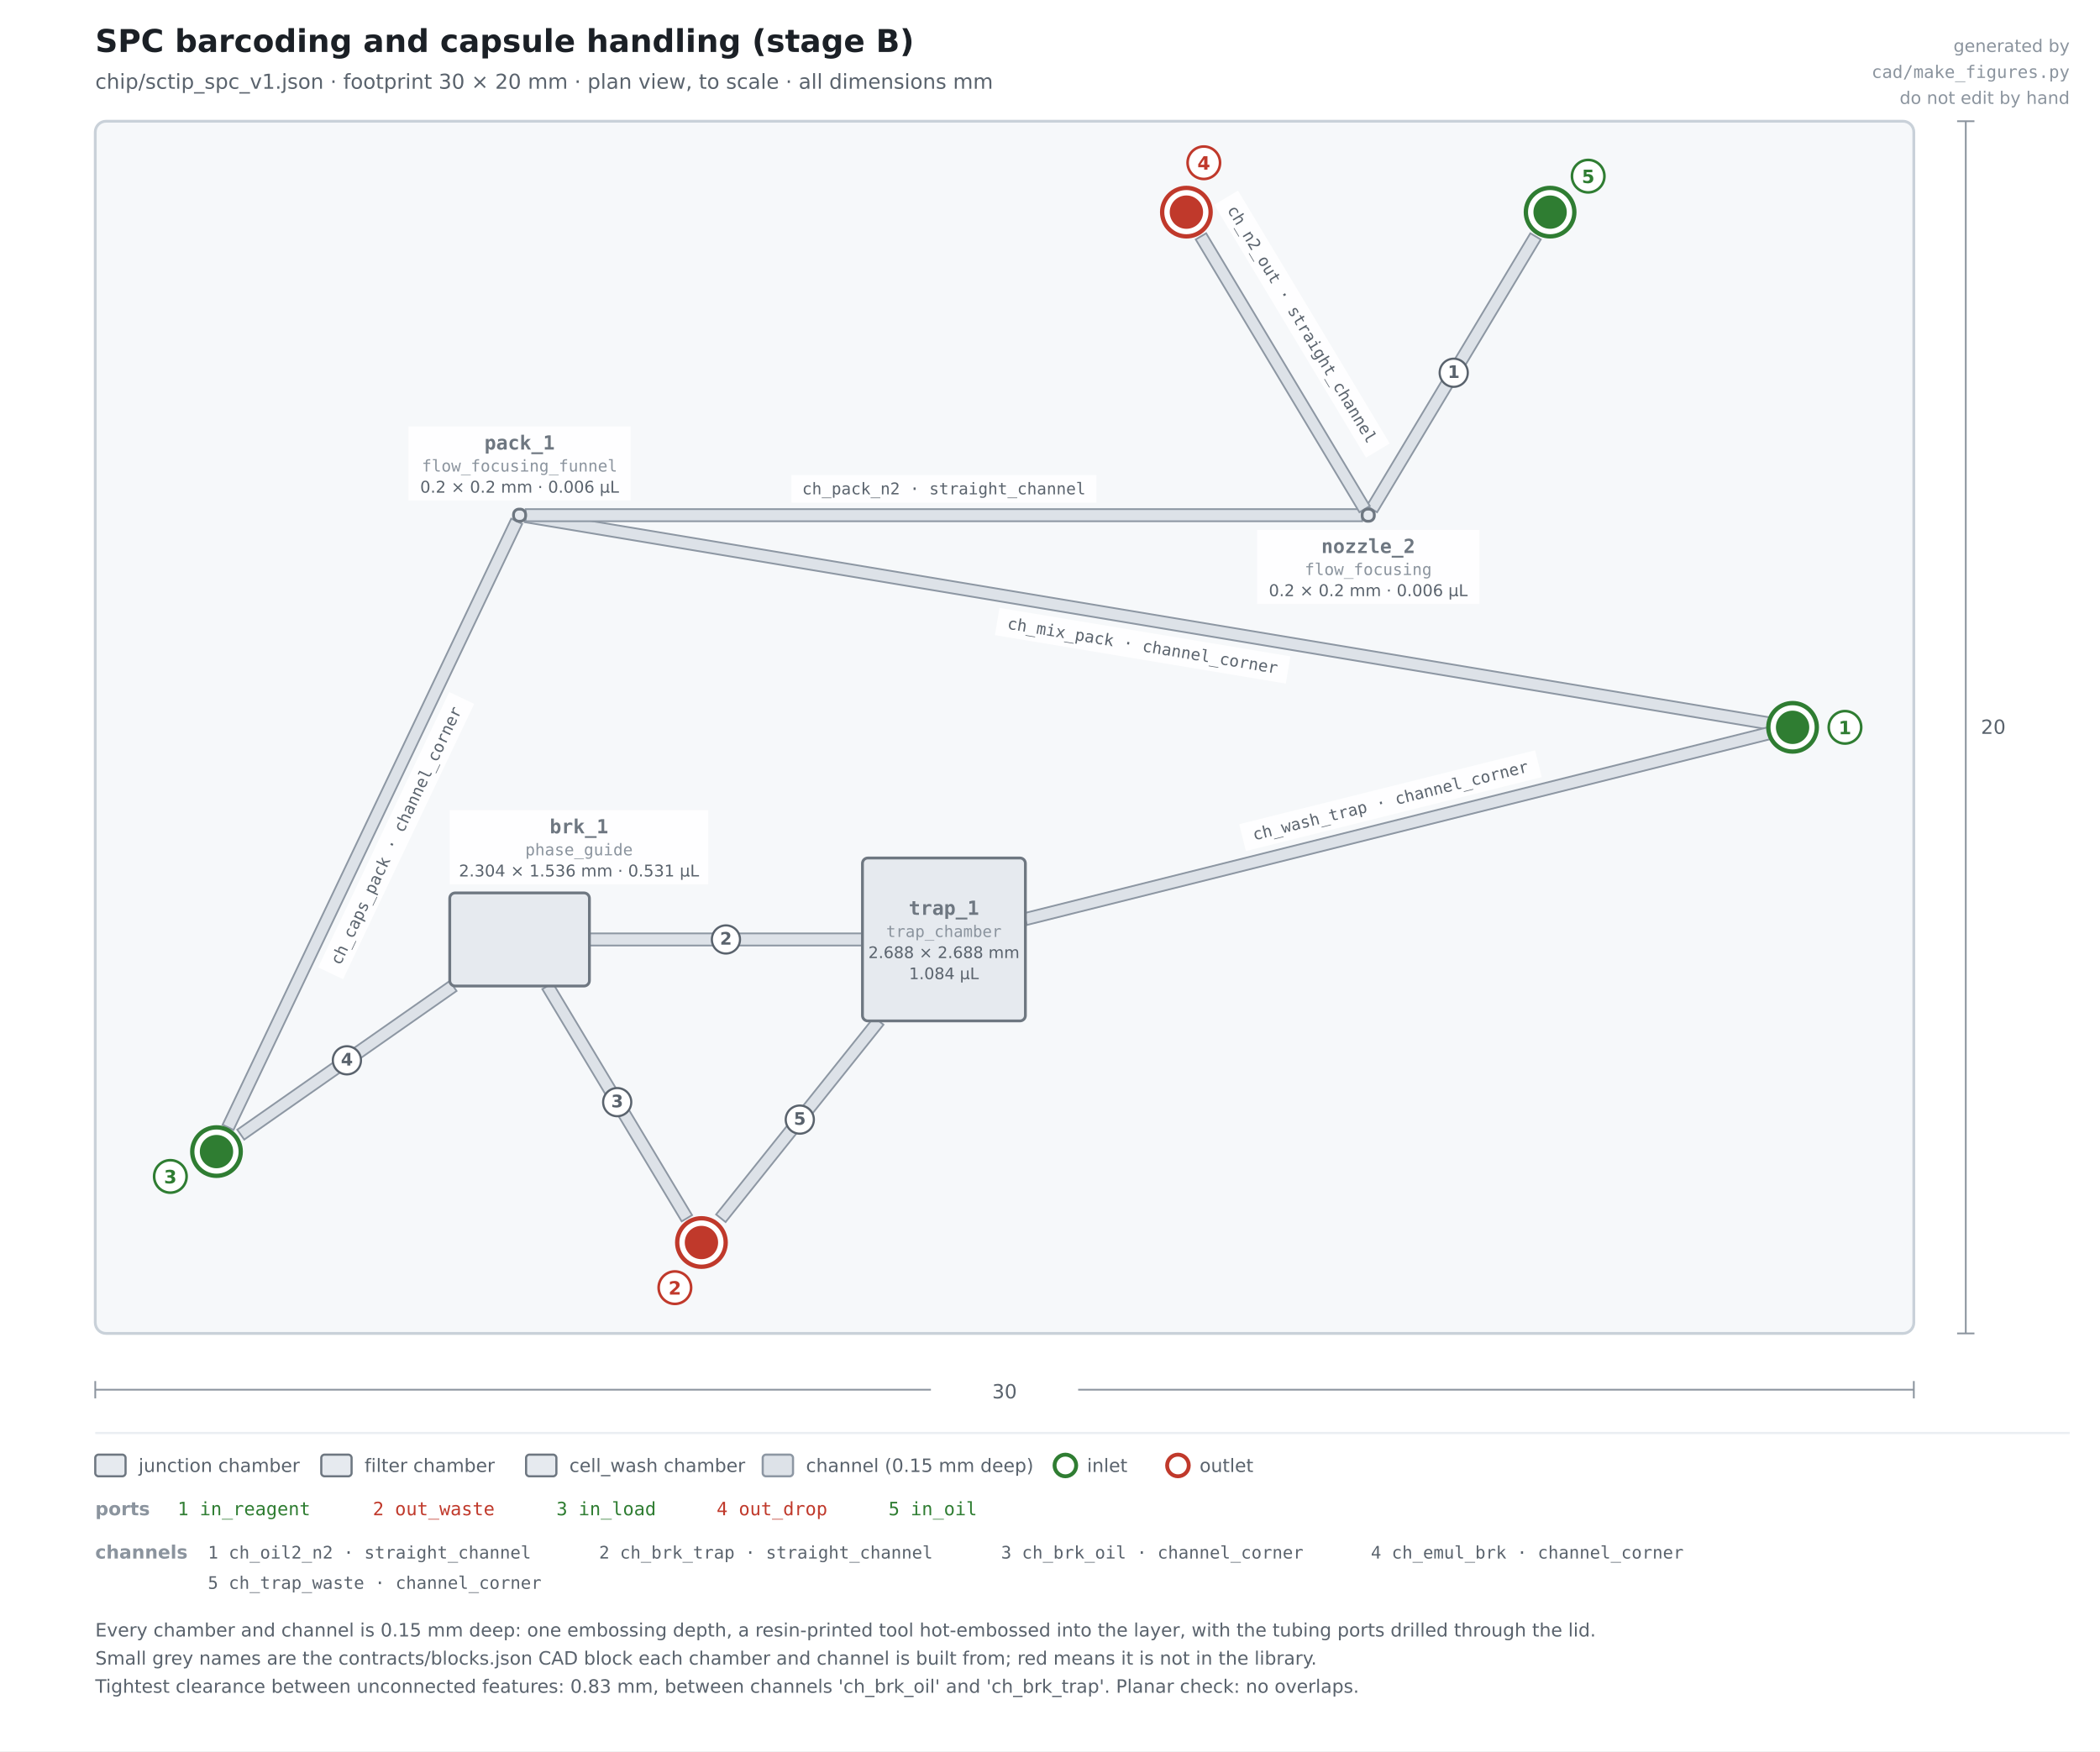
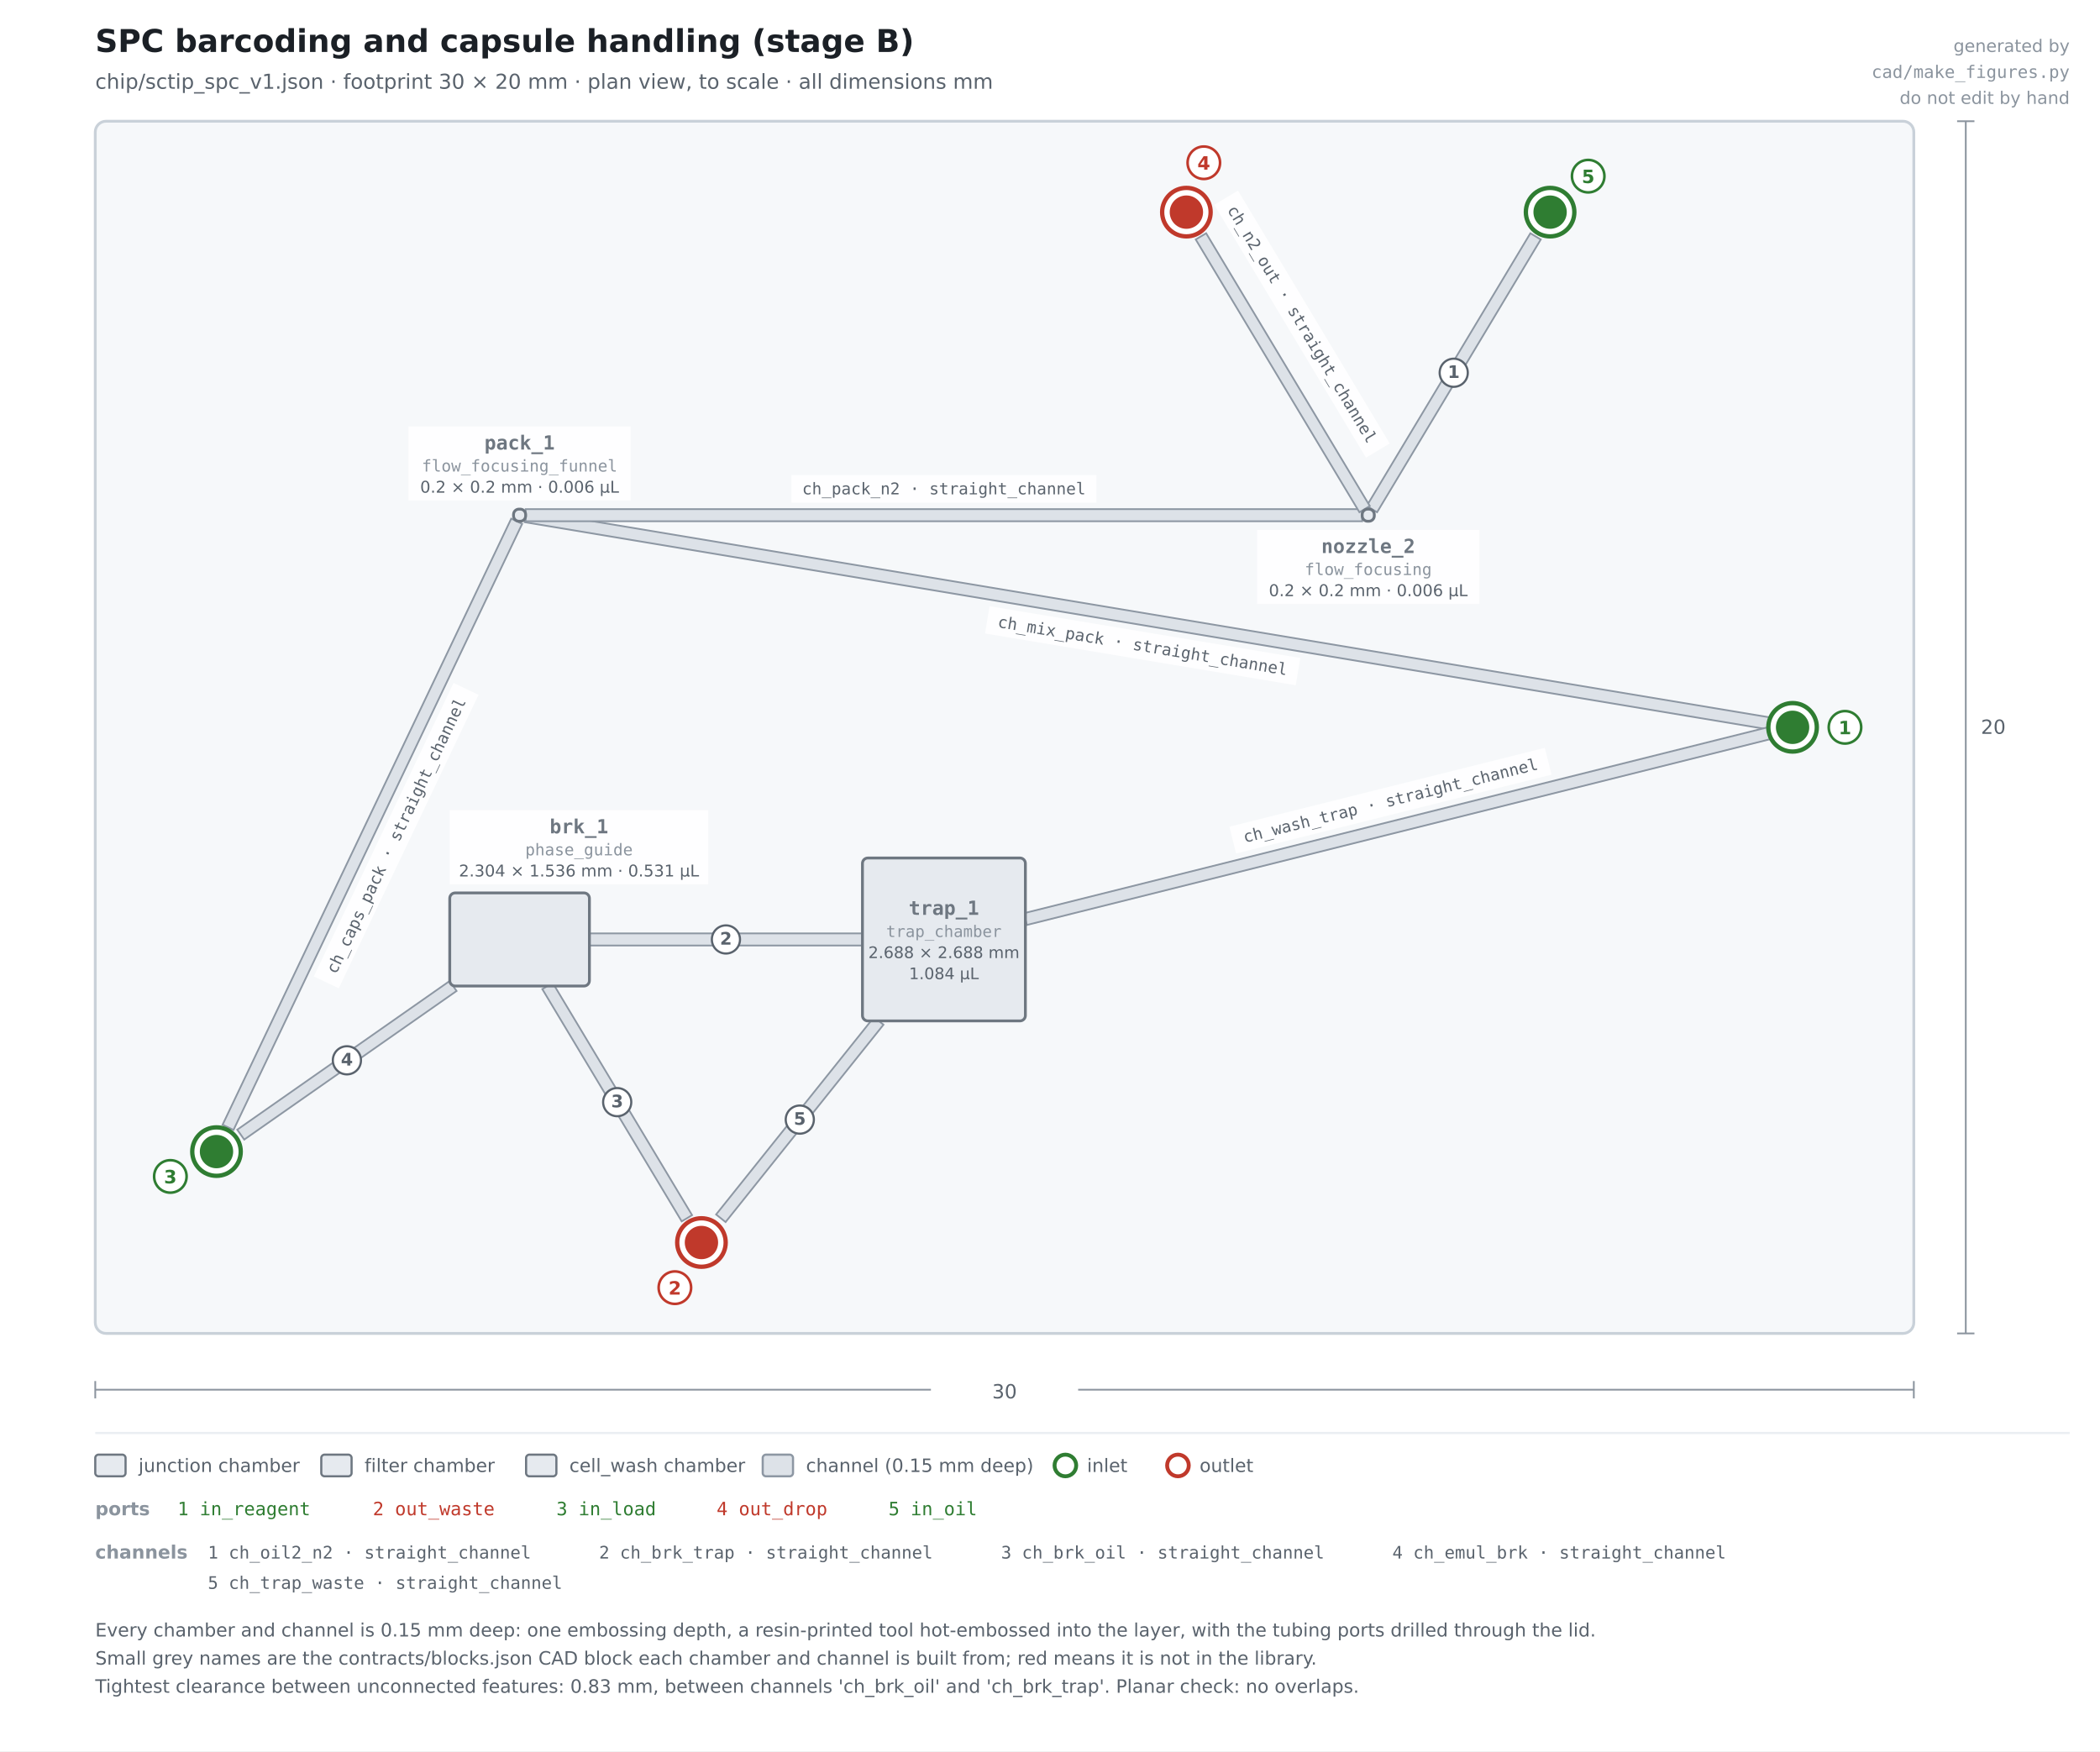
<svg xmlns="http://www.w3.org/2000/svg" width="970" height="809" viewBox="0 0 970 809" role="img" aria-label="sctip_spc_v1: plan view">
  <rect width="970" height="809" fill="#ffffff" />
  <text x="44" y="24" font-family="DejaVu Sans, Helvetica, Arial, sans-serif" font-size="14.5" fill="#1b2026" text-anchor="start" font-weight="bold">SPC barcoding and capsule handling (stage B)</text>
  <text x="44" y="41" font-family="DejaVu Sans, Helvetica, Arial, sans-serif" font-size="9.5" fill="#5a636d" text-anchor="start">chip/sctip_spc_v1.json   ·   footprint 30 × 20 mm   ·   plan view, to scale   ·   all dimensions mm</text>
  <text x="956" y="24" font-family="DejaVu Sans, Helvetica, Arial, sans-serif" font-size="8" fill="#8b949e" text-anchor="end">generated by</text>
  <text x="956" y="36" font-family="ui-monospace, SFMono-Regular, Menlo, monospace" font-size="8" fill="#8b949e" text-anchor="end">cad/make_figures.py</text>
  <text x="956" y="48" font-family="DejaVu Sans, Helvetica, Arial, sans-serif" font-size="8" fill="#8b949e" text-anchor="end">do not edit by hand</text>
  <rect x="44" y="56" width="840" height="560" fill="#f6f8fa" stroke="#c9d1d9" stroke-width="1.3" rx="5" />
  <polygon points="102.81,519.6 236.14,239.6 241.19,242 107.86,522" fill="#dde2e8" stroke="#8d97a3" stroke-width="0.8" />
  <polygon points="816.34,336.9 242.34,241.23 243.26,235.7 817.26,331.37" fill="#dde2e8" stroke="#8d97a3" stroke-width="0.8" />
  <polygon points="242.8,235.2 629.2,235.2 629.2,240.8 242.8,240.8" fill="#dde2e8" stroke="#8d97a3" stroke-width="0.8" />
  <polygon points="711.68,110.64 636.08,236.64 631.28,233.76 706.88,107.76" fill="#dde2e8" stroke="#8d97a3" stroke-width="0.8" />
  <polygon points="627.92,236.64 552.32,110.64 557.12,107.76 632.72,233.76" fill="#dde2e8" stroke="#8d97a3" stroke-width="0.8" />
  <polygon points="109.59,521.87 207.67,453.21 210.89,457.8 112.81,526.45" fill="#dde2e8" stroke="#8d97a3" stroke-width="0.8" />
  <polygon points="255.3,454.06 319.68,561.36 314.88,564.24 250.5,456.94" fill="#dde2e8" stroke="#8d97a3" stroke-width="0.8" />
  <polygon points="272.26,431.2 398.37,431.2 398.37,436.8 272.26,436.8" fill="#dde2e8" stroke="#8d97a3" stroke-width="0.8" />
  <polygon points="817.48,341.52 474.31,427.31 472.95,421.88 816.12,336.08" fill="#dde2e8" stroke="#8d97a3" stroke-width="0.8" />
  <polygon points="408.08,473.38 335.15,564.55 330.77,561.05 403.71,469.88" fill="#dde2e8" stroke="#8d97a3" stroke-width="0.8" />
  <rect x="237.2" y="235.2" width="5.6" height="5.6" fill="#e6eaef" stroke="#6e7781" stroke-width="1.3" rx="2.5" />
  <rect x="629.2" y="235.2" width="5.6" height="5.6" fill="#e6eaef" stroke="#6e7781" stroke-width="1.3" rx="2.5" />
  <rect x="207.74" y="412.5" width="64.51" height="43.01" fill="#e6eaef" stroke="#6e7781" stroke-width="1.3" rx="2.5" />
  <rect x="398.37" y="396.37" width="75.26" height="75.26" fill="#e6eaef" stroke="#6e7781" stroke-width="1.3" rx="2.5" />
  <text x="436" y="422.63" font-family="ui-monospace, SFMono-Regular, Menlo, monospace" font-size="9" fill="#6e7781" text-anchor="middle" font-weight="bold">trap_1</text>
  <text x="436" y="432.86" font-family="ui-monospace, SFMono-Regular, Menlo, monospace" font-size="7.38" fill="#8b949e" text-anchor="middle">trap_chamber</text>
  <text x="436" y="442.6" font-family="DejaVu Sans, Helvetica, Arial, sans-serif" font-size="7.38" fill="#5a636d" text-anchor="middle">2.688 × 2.688 mm</text>
  <text x="436" y="452.34" font-family="DejaVu Sans, Helvetica, Arial, sans-serif" font-size="7.38" fill="#5a636d" text-anchor="middle">1.084 µL</text>
  <rect x="207.74" y="374.3" width="119.4" height="34.2" fill="#ffffff" stroke="none" opacity="0.92" />
  <text x="267.44" y="384.98" font-family="ui-monospace, SFMono-Regular, Menlo, monospace" font-size="9" fill="#6e7781" text-anchor="middle" font-weight="bold">brk_1</text>
  <text x="267.44" y="395.15" font-family="ui-monospace, SFMono-Regular, Menlo, monospace" font-size="7.5" fill="#8b949e" text-anchor="middle">phase_guide</text>
  <text x="267.44" y="404.9" font-family="DejaVu Sans, Helvetica, Arial, sans-serif" font-size="7.5" fill="#5a636d" text-anchor="middle">2.304 × 1.536 mm · 0.531 µL</text>
  <rect x="580.7" y="244.8" width="102.6" height="34.2" fill="#ffffff" stroke="none" opacity="0.92" />
  <text x="632" y="255.48" font-family="ui-monospace, SFMono-Regular, Menlo, monospace" font-size="9" fill="#6e7781" text-anchor="middle" font-weight="bold">nozzle_2</text>
  <text x="632" y="265.65" font-family="ui-monospace, SFMono-Regular, Menlo, monospace" font-size="7.5" fill="#8b949e" text-anchor="middle">flow_focusing</text>
  <text x="632" y="275.4" font-family="DejaVu Sans, Helvetica, Arial, sans-serif" font-size="7.5" fill="#5a636d" text-anchor="middle">0.2 × 0.2 mm · 0.006 µL</text>
  <rect x="188.7" y="197" width="102.6" height="34.2" fill="#ffffff" stroke="none" opacity="0.92" />
  <text x="240" y="207.68" font-family="ui-monospace, SFMono-Regular, Menlo, monospace" font-size="9" fill="#6e7781" text-anchor="middle" font-weight="bold">pack_1</text>
  <text x="240" y="217.85" font-family="ui-monospace, SFMono-Regular, Menlo, monospace" font-size="7.5" fill="#8b949e" text-anchor="middle">flow_focusing_funnel</text>
  <text x="240" y="227.6" font-family="DejaVu Sans, Helvetica, Arial, sans-serif" font-size="7.5" fill="#5a636d" text-anchor="middle">0.2 × 0.2 mm · 0.006 µL</text>
-   <polygon points="461.67,280.83 596.02,303.22 593.92,315.79 459.58,293.4" fill="#ffffff" stroke="none" opacity="0.92" />
-   <text x="527.8" y="300.86" font-family="ui-monospace, SFMono-Regular, Menlo, monospace" font-size="7.5" fill="#5a636d" text-anchor="middle" transform="rotate(9.46 527.8 298.31)">ch_mix_pack · channel_corner</text>
+   <polygon points="457.09,280.06 600.61,303.98 598.51,316.56 454.99,292.64" fill="#ffffff" stroke="none" opacity="0.92" />
+   <text x="527.8" y="300.86" font-family="ui-monospace, SFMono-Regular, Menlo, monospace" font-size="7.5" fill="#5a636d" text-anchor="middle" transform="rotate(9.46 527.8 298.31)">ch_mix_pack · straight_channel</text>
  <polygon points="365.57,219.45 506.43,219.45 506.43,232.2 365.57,232.2" fill="#ffffff" stroke="none" opacity="0.92" />
  <text x="436" y="228.38" font-family="ui-monospace, SFMono-Regular, Menlo, monospace" font-size="7.5" fill="#5a636d" text-anchor="middle">ch_pack_n2 · straight_channel</text>
-   <polygon points="572.39,380.78 709.04,346.62 712.13,358.99 575.49,393.15" fill="#ffffff" stroke="none" opacity="0.92" />
-   <text x="642.26" y="372.43" font-family="ui-monospace, SFMono-Regular, Menlo, monospace" font-size="7.5" fill="#5a636d" text-anchor="middle" transform="rotate(-14.04 642.26 369.88)">ch_wash_trap · channel_corner</text>
-   <polygon points="146.96,446.88 207.51,319.71 219.03,325.19 158.47,452.36" fill="#ffffff" stroke="none" opacity="0.92" />
-   <text x="182.99" y="388.58" font-family="ui-monospace, SFMono-Regular, Menlo, monospace" font-size="7.5" fill="#5a636d" text-anchor="middle" transform="rotate(-64.54 182.99 386.03)">ch_caps_pack · channel_corner</text>
+   <polygon points="567.88,381.91 713.55,345.49 716.64,357.86 570.98,394.28" fill="#ffffff" stroke="none" opacity="0.92" />
+   <text x="642.26" y="372.43" font-family="ui-monospace, SFMono-Regular, Menlo, monospace" font-size="7.5" fill="#5a636d" text-anchor="middle" transform="rotate(-14.04 642.26 369.88)">ch_wash_trap · straight_channel</text>
+   <polygon points="144.96,451.08 209.51,315.51 221.03,320.99 156.47,456.56" fill="#ffffff" stroke="none" opacity="0.92" />
+   <text x="182.99" y="388.58" font-family="ui-monospace, SFMono-Regular, Menlo, monospace" font-size="7.5" fill="#5a636d" text-anchor="middle" transform="rotate(-64.54 182.99 386.03)">ch_caps_pack · straight_channel</text>
  <polygon points="571.83,88.06 641.91,204.85 630.97,211.41 560.9,94.62" fill="#ffffff" stroke="none" opacity="0.92" />
  <text x="601.4" y="152.28" font-family="ui-monospace, SFMono-Regular, Menlo, monospace" font-size="7.5" fill="#5a636d" text-anchor="middle" transform="rotate(59.04 601.4 149.73)">ch_n2_out · straight_channel</text>
  <circle cx="828" cy="336" r="11.2" fill="#ffffff" stroke="#2f7d32" stroke-width="2" />
  <circle cx="828" cy="336" r="7.7" fill="#2f7d32" stroke="none" />
  <circle cx="852.2" cy="336" r="7.5" fill="#ffffff" stroke="#2f7d32" stroke-width="1.2" />
  <text x="852.2" y="339.2" font-family="DejaVu Sans, Helvetica, Arial, sans-serif" font-size="8.5" fill="#2f7d32" text-anchor="middle" font-weight="bold">1</text>
  <circle cx="324" cy="574" r="11.2" fill="#ffffff" stroke="#c0392b" stroke-width="2" />
  <circle cx="324" cy="574" r="7.7" fill="#c0392b" stroke="none" />
  <circle cx="311.73" cy="594.86" r="7.5" fill="#ffffff" stroke="#c0392b" stroke-width="1.2" />
  <text x="311.73" y="598.06" font-family="DejaVu Sans, Helvetica, Arial, sans-serif" font-size="8.5" fill="#c0392b" text-anchor="middle" font-weight="bold">2</text>
  <circle cx="100" cy="532" r="11.2" fill="#ffffff" stroke="#2f7d32" stroke-width="2" />
  <circle cx="100" cy="532" r="7.7" fill="#2f7d32" stroke="none" />
  <circle cx="78.69" cy="543.47" r="7.5" fill="#ffffff" stroke="#2f7d32" stroke-width="1.2" />
  <text x="78.69" y="546.67" font-family="DejaVu Sans, Helvetica, Arial, sans-serif" font-size="8.5" fill="#2f7d32" text-anchor="middle" font-weight="bold">3</text>
  <circle cx="548" cy="98" r="11.2" fill="#ffffff" stroke="#c0392b" stroke-width="2" />
  <circle cx="548" cy="98" r="7.7" fill="#c0392b" stroke="none" />
  <circle cx="556.05" cy="75.18" r="7.5" fill="#ffffff" stroke="#c0392b" stroke-width="1.2" />
  <text x="556.05" y="78.38" font-family="DejaVu Sans, Helvetica, Arial, sans-serif" font-size="8.5" fill="#c0392b" text-anchor="middle" font-weight="bold">4</text>
  <circle cx="716" cy="98" r="11.2" fill="#ffffff" stroke="#2f7d32" stroke-width="2" />
  <circle cx="716" cy="98" r="7.7" fill="#2f7d32" stroke="none" />
  <circle cx="733.59" cy="81.38" r="7.5" fill="#ffffff" stroke="#2f7d32" stroke-width="1.2" />
  <text x="733.59" y="84.58" font-family="DejaVu Sans, Helvetica, Arial, sans-serif" font-size="8.5" fill="#2f7d32" text-anchor="middle" font-weight="bold">5</text>
  <circle cx="671.48" cy="172.2" r="6.5" fill="#ffffff" stroke="#5a636d" stroke-width="1" />
  <text x="671.48" y="174.6" font-family="DejaVu Sans, Helvetica, Arial, sans-serif" font-size="8" fill="#5a636d" text-anchor="middle" font-weight="bold">1</text>
  <circle cx="335.31" cy="434" r="6.5" fill="#ffffff" stroke="#5a636d" stroke-width="1" />
  <text x="335.31" y="436.4" font-family="DejaVu Sans, Helvetica, Arial, sans-serif" font-size="8" fill="#5a636d" text-anchor="middle" font-weight="bold">2</text>
  <circle cx="285.09" cy="509.15" r="6.5" fill="#ffffff" stroke="#5a636d" stroke-width="1" />
  <text x="285.09" y="511.55" font-family="DejaVu Sans, Helvetica, Arial, sans-serif" font-size="8" fill="#5a636d" text-anchor="middle" font-weight="bold">3</text>
  <circle cx="160.24" cy="489.83" r="6.5" fill="#ffffff" stroke="#5a636d" stroke-width="1" />
  <text x="160.24" y="492.23" font-family="DejaVu Sans, Helvetica, Arial, sans-serif" font-size="8" fill="#5a636d" text-anchor="middle" font-weight="bold">4</text>
  <circle cx="369.43" cy="517.22" r="6.5" fill="#ffffff" stroke="#5a636d" stroke-width="1" />
  <text x="369.43" y="519.62" font-family="DejaVu Sans, Helvetica, Arial, sans-serif" font-size="8" fill="#5a636d" text-anchor="middle" font-weight="bold">5</text>
  <line x1="44" y1="642" x2="884" y2="642" stroke="#8b949e" stroke-width="0.8" />
  <line x1="44" y1="638" x2="44" y2="646" stroke="#8b949e" stroke-width="0.8" />
  <line x1="884" y1="638" x2="884" y2="646" stroke="#8b949e" stroke-width="0.8" />
  <rect x="430" y="635" width="68" height="14" fill="#ffffff" stroke="none" />
  <text x="464" y="646" font-family="DejaVu Sans, Helvetica, Arial, sans-serif" font-size="9" fill="#5a636d" text-anchor="middle">30</text>
  <line x1="908" y1="56" x2="908" y2="616" stroke="#8b949e" stroke-width="0.8" />
  <line x1="904" y1="56" x2="912" y2="56" stroke="#8b949e" stroke-width="0.8" />
  <line x1="904" y1="616" x2="912" y2="616" stroke="#8b949e" stroke-width="0.8" />
  <text x="915" y="339" font-family="DejaVu Sans, Helvetica, Arial, sans-serif" font-size="9" fill="#5a636d" text-anchor="start">20</text>
  <line x1="44" y1="662" x2="956" y2="662" stroke="#eaeef2" stroke-width="1" />
  <rect x="44" y="672" width="14" height="10" fill="#e6eaef" stroke="#6e7781" stroke-width="1" rx="1.5" />
  <text x="64" y="680" font-family="DejaVu Sans, Helvetica, Arial, sans-serif" font-size="8.5" fill="#5a636d" text-anchor="start">junction chamber</text>
  <rect x="148.4" y="672" width="14" height="10" fill="#e6eaef" stroke="#6e7781" stroke-width="1" rx="1.5" />
  <text x="168.4" y="680" font-family="DejaVu Sans, Helvetica, Arial, sans-serif" font-size="8.5" fill="#5a636d" text-anchor="start">filter chamber</text>
  <rect x="243" y="672" width="14" height="10" fill="#e6eaef" stroke="#6e7781" stroke-width="1" rx="1.5" />
  <text x="263" y="680" font-family="DejaVu Sans, Helvetica, Arial, sans-serif" font-size="8.5" fill="#5a636d" text-anchor="start">cell_wash chamber</text>
  <rect x="352.3" y="672" width="14" height="10" fill="#dde2e8" stroke="#8d97a3" stroke-width="1" rx="1.5" />
  <text x="372.3" y="680" font-family="DejaVu Sans, Helvetica, Arial, sans-serif" font-size="8.5" fill="#5a636d" text-anchor="start">channel (0.15 mm deep)</text>
  <circle cx="492.1" cy="677" r="5" fill="#ffffff" stroke="#2f7d32" stroke-width="1.8" />
  <text x="502.1" y="680" font-family="DejaVu Sans, Helvetica, Arial, sans-serif" font-size="8.5" fill="#5a636d" text-anchor="start">inlet</text>
  <circle cx="544.1" cy="677" r="5" fill="#ffffff" stroke="#c0392b" stroke-width="1.8" />
  <text x="554.1" y="680" font-family="DejaVu Sans, Helvetica, Arial, sans-serif" font-size="8.5" fill="#5a636d" text-anchor="start">outlet</text>
  <text x="44" y="700" font-family="DejaVu Sans, Helvetica, Arial, sans-serif" font-size="8.5" fill="#8b949e" text-anchor="start" font-weight="bold">ports</text>
  <text x="82" y="700" font-family="ui-monospace, SFMono-Regular, Menlo, monospace" font-size="8.5" fill="#2f7d32" text-anchor="start">1  in_reagent</text>
  <text x="172.2" y="700" font-family="ui-monospace, SFMono-Regular, Menlo, monospace" font-size="8.5" fill="#c0392b" text-anchor="start">2  out_waste</text>
  <text x="257" y="700" font-family="ui-monospace, SFMono-Regular, Menlo, monospace" font-size="8.5" fill="#2f7d32" text-anchor="start">3  in_load</text>
  <text x="331" y="700" font-family="ui-monospace, SFMono-Regular, Menlo, monospace" font-size="8.5" fill="#c0392b" text-anchor="start">4  out_drop</text>
  <text x="410.4" y="700" font-family="ui-monospace, SFMono-Regular, Menlo, monospace" font-size="8.5" fill="#2f7d32" text-anchor="start">5  in_oil</text>
  <text x="44" y="720" font-family="DejaVu Sans, Helvetica, Arial, sans-serif" font-size="8.5" fill="#8b949e" text-anchor="start" font-weight="bold">channels</text>
  <text x="96" y="720" font-family="ui-monospace, SFMono-Regular, Menlo, monospace" font-size="8" fill="#5a636d" text-anchor="start">1  ch_oil2_n2 · straight_channel</text>
  <text x="276.72" y="720" font-family="ui-monospace, SFMono-Regular, Menlo, monospace" font-size="8" fill="#5a636d" text-anchor="start">2  ch_brk_trap · straight_channel</text>
-   <text x="462.4" y="720" font-family="ui-monospace, SFMono-Regular, Menlo, monospace" font-size="8" fill="#5a636d" text-anchor="start">3  ch_brk_oil · channel_corner</text>
-   <text x="633.2" y="720" font-family="ui-monospace, SFMono-Regular, Menlo, monospace" font-size="8" fill="#5a636d" text-anchor="start">4  ch_emul_brk · channel_corner</text>
-   <text x="96" y="734" font-family="ui-monospace, SFMono-Regular, Menlo, monospace" font-size="8" fill="#5a636d" text-anchor="start">5  ch_trap_waste · channel_corner</text>
+   <text x="462.4" y="720" font-family="ui-monospace, SFMono-Regular, Menlo, monospace" font-size="8" fill="#5a636d" text-anchor="start">3  ch_brk_oil · straight_channel</text>
+   <text x="643.12" y="720" font-family="ui-monospace, SFMono-Regular, Menlo, monospace" font-size="8" fill="#5a636d" text-anchor="start">4  ch_emul_brk · straight_channel</text>
+   <text x="96" y="734" font-family="ui-monospace, SFMono-Regular, Menlo, monospace" font-size="8" fill="#5a636d" text-anchor="start">5  ch_trap_waste · straight_channel</text>
  <text x="44" y="756" font-family="DejaVu Sans, Helvetica, Arial, sans-serif" font-size="8.5" fill="#5a636d" text-anchor="start">Every chamber and channel is 0.15 mm deep: one embossing depth, a resin-printed tool hot-embossed into the layer, with the tubing ports drilled through the lid.</text>
  <text x="44" y="769" font-family="DejaVu Sans, Helvetica, Arial, sans-serif" font-size="8.5" fill="#5a636d" text-anchor="start">Small grey names are the contracts/blocks.json CAD block each chamber and channel is built from; red means it is not in the library.</text>
  <text x="44" y="782" font-family="DejaVu Sans, Helvetica, Arial, sans-serif" font-size="8.5" fill="#5a636d" text-anchor="start">Tightest clearance between unconnected features: 0.83 mm, between channels 'ch_brk_oil' and 'ch_brk_trap'. Planar check: no overlaps.</text>
</svg>
